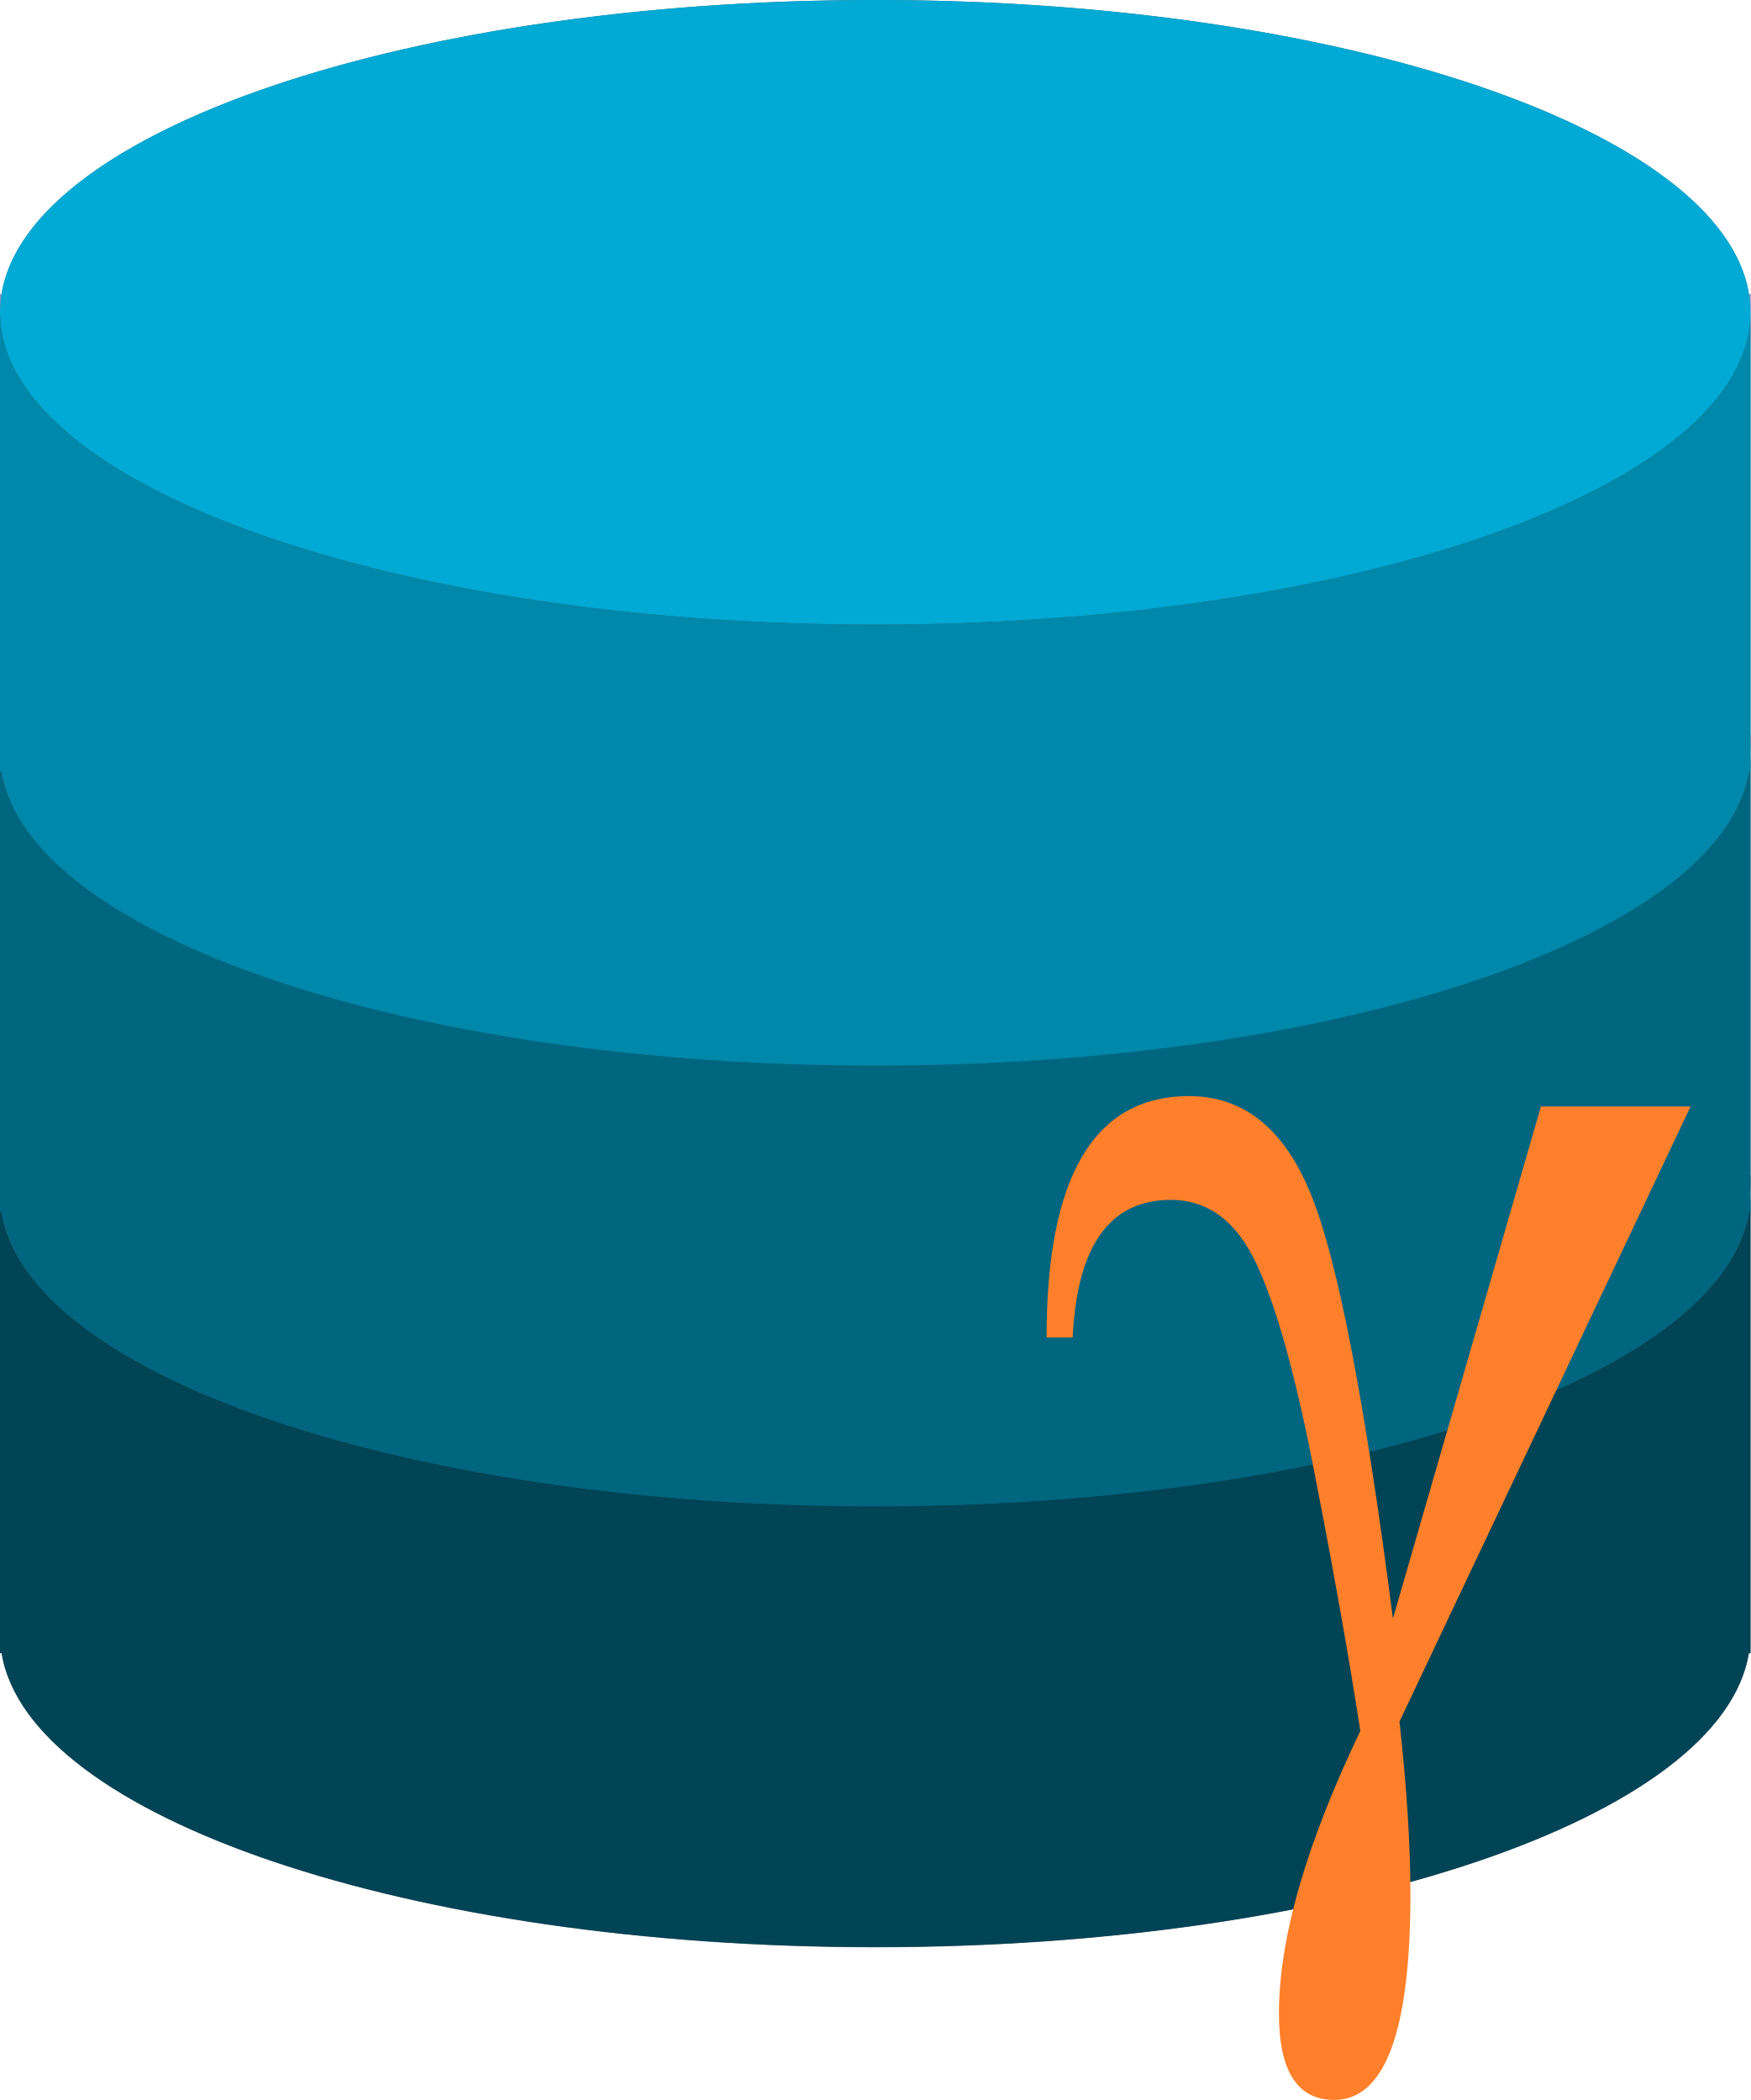
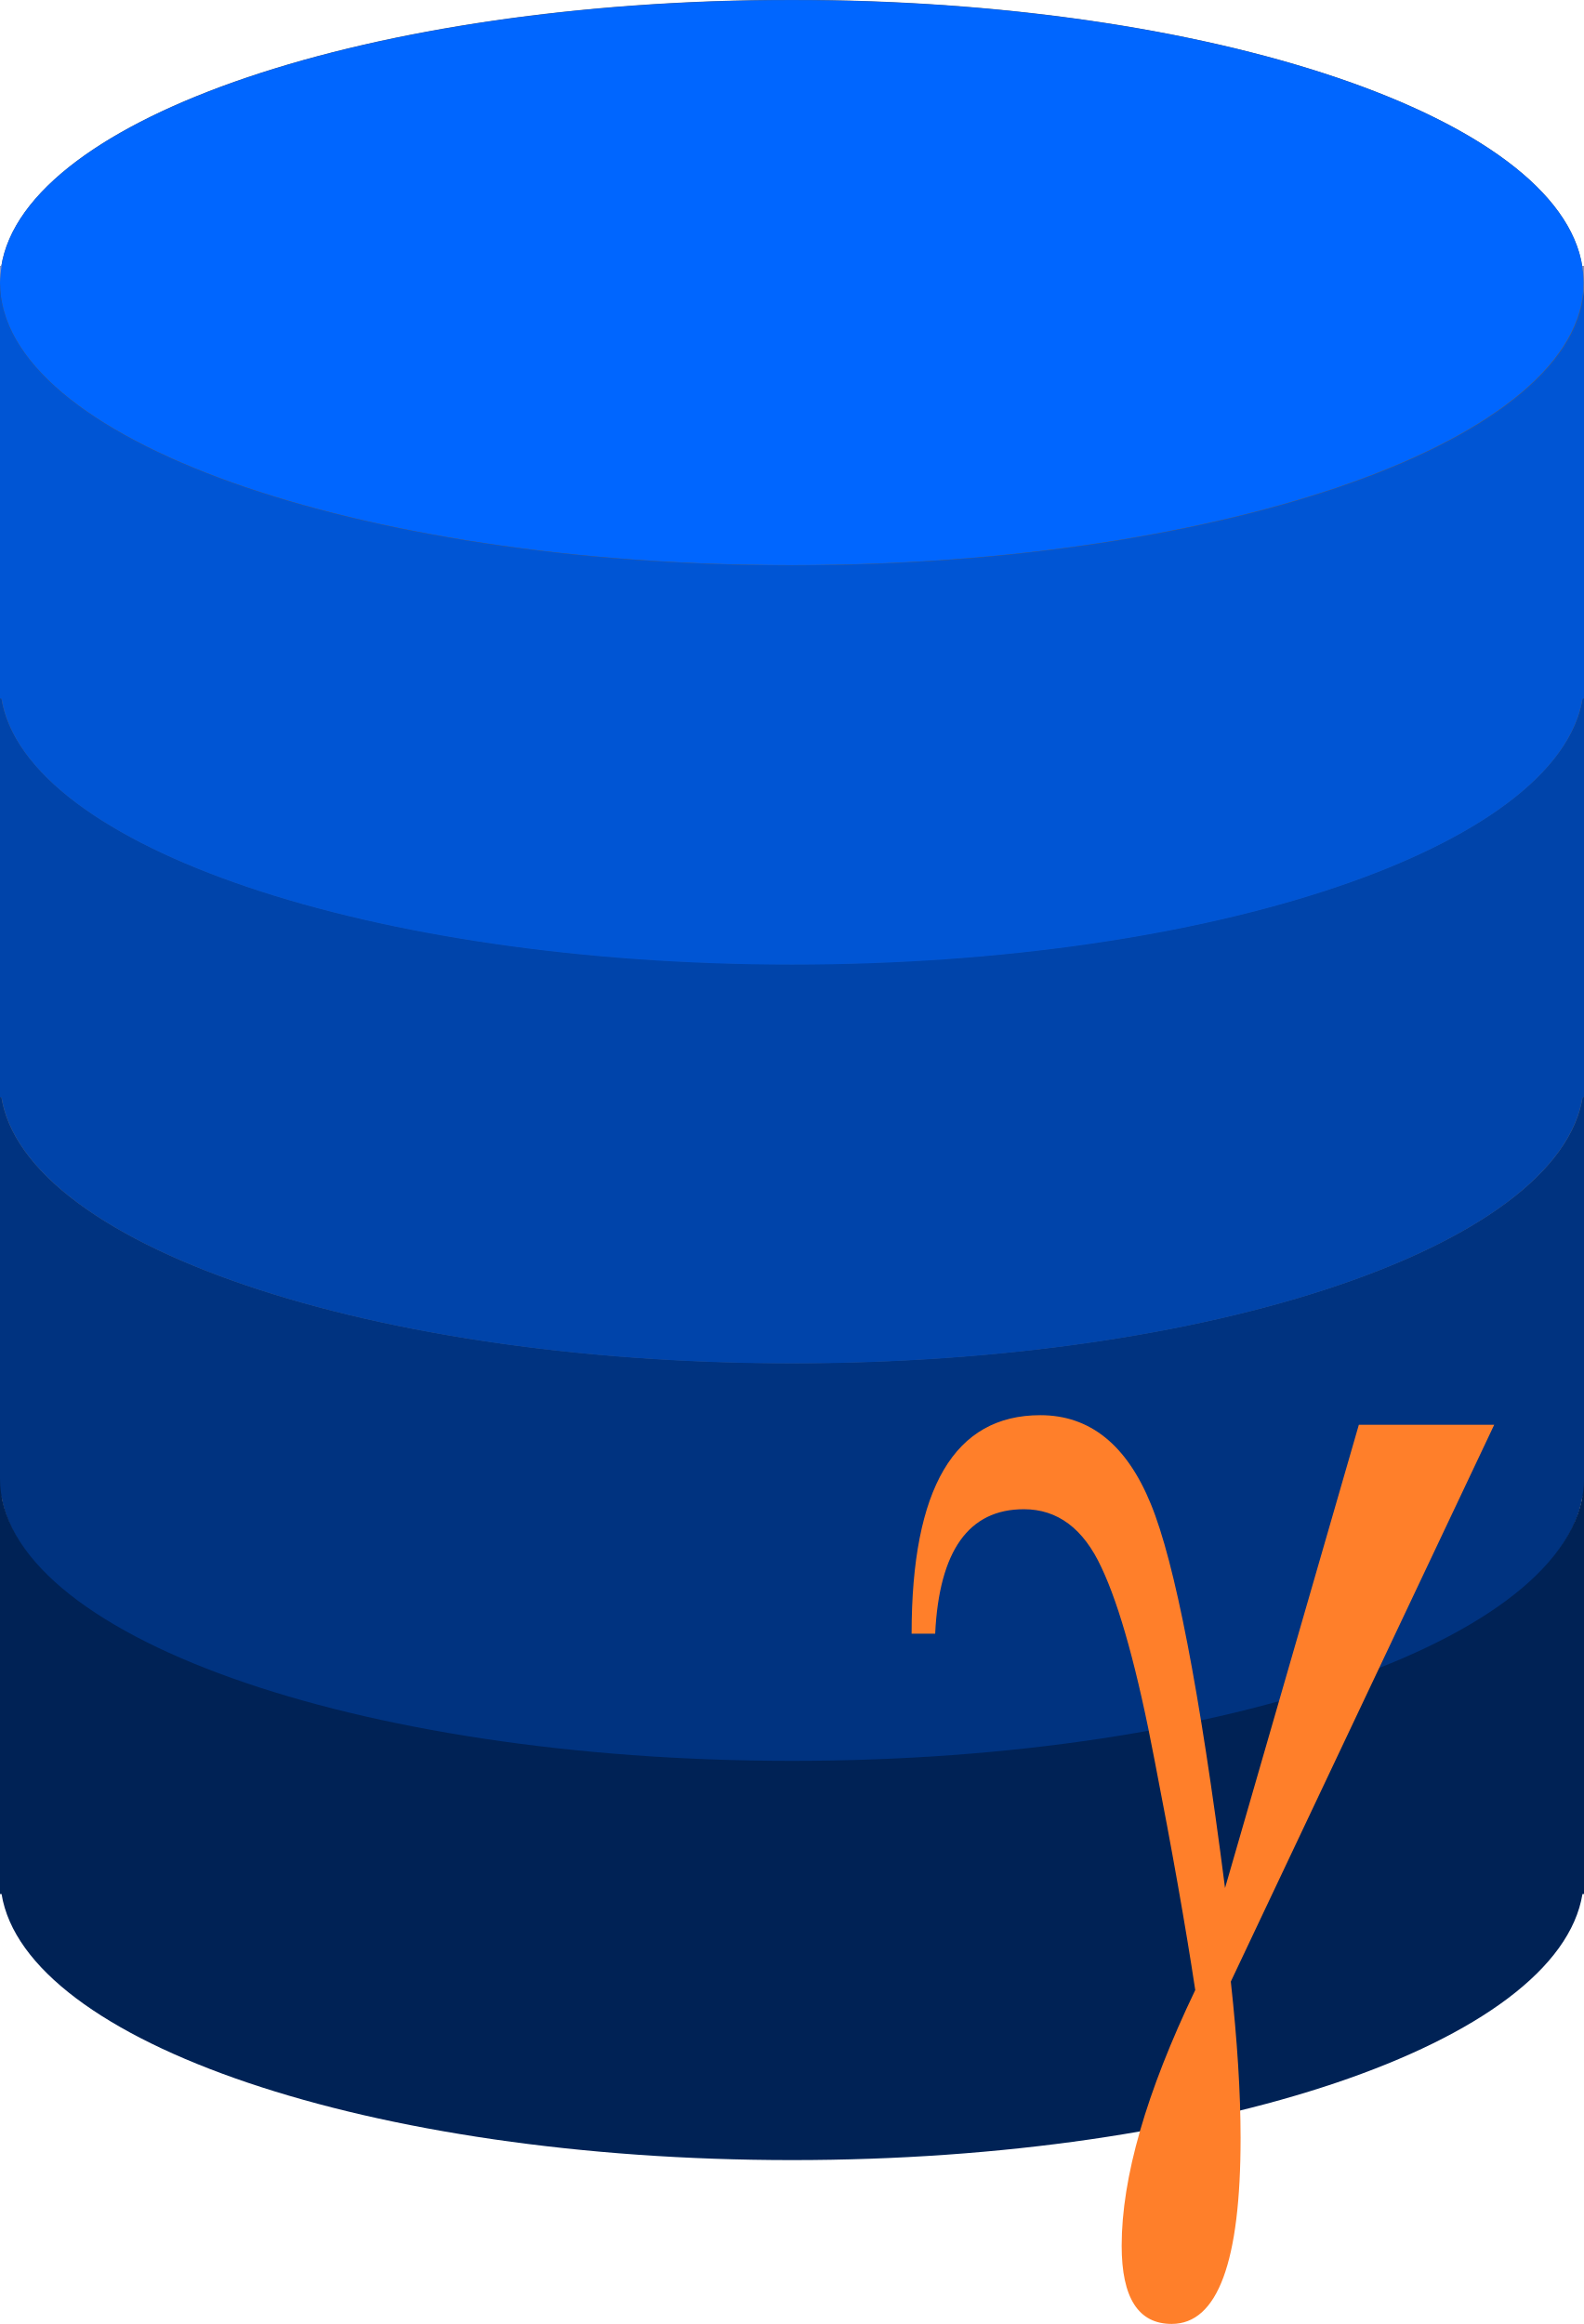
- <svg xmlns="http://www.w3.org/2000/svg" width="100" height="120" version="1.1" viewBox="0 0 7.125 8.55" xml:space="preserve">
-   <g transform="matrix(.94876 0 0 .95602 3.814e-5 -2.4442e-5)">
-     <g stroke-width=".156">
-       <path d="m7.503 1.252c-0.114-0.698-1.748-1.252-3.748-1.252s-3.633 0.554-3.748 1.252h-0.007v5.789h0.007c0.114 0.698 1.748 1.252 3.748 1.252s3.633-0.554 3.748-1.252h0.007v-5.789z" fill="#545e73" />
-       <path d="m3.52e-5 5.006v0.078c0-0.026 0.003-0.052 0.007-0.078z" fill="#38454f" />
-       <path d="m7.503 5.006c0.004 0.026 0.007 0.052 0.007 0.078v-0.078z" fill="#38454f" />
-       <path d="m3.52e-5 3.129v0.078c0-0.026 0.003-0.052 0.007-0.078z" fill="#556080" />
-       <path d="m7.503 3.129c0.004 0.026 0.007 0.052 0.007 0.078v-0.078z" fill="#556080" />
-       <ellipse cx="3.755" cy="1.33" rx="3.755" ry="1.33" fill="#00aad4" />
-       <path d="m3.755 6.414c-2.074 0-3.755-0.595-3.755-1.33v1.956h0.007c0.114 0.698 1.748 1.252 3.748 1.252s3.633-0.554 3.748-1.252h0.007v-1.956c0 0.734-1.681 1.33-3.755 1.33z" fill="#045" />
-       <path d="m3.755 4.537c-2.074 0-3.755-0.595-3.755-1.33v1.956h0.007c0.114 0.698 1.748 1.252 3.748 1.252s3.633-0.554 3.748-1.252h0.007v-1.956c0 0.734-1.681 1.33-3.755 1.33z" fill="#006680" />
-       <path d="m3.755 2.66c-2.074 0-3.755-0.595-3.755-1.33v1.956h0.007c0.114 0.698 1.748 1.252 3.748 1.252s3.633-0.554 3.748-1.252h0.007v-1.956c0 0.734-1.681 1.33-3.755 1.33z" fill="#08a" />
-       <path d="m3.52e-5 1.252v0.078c0-0.026 0.003-0.052 0.007-0.078z" fill="#8697cb" />
-       <path d="m7.503 1.252c0.004 0.026 0.007 0.052 0.007 0.078v-0.078z" fill="#8697cb" />
+ <svg xmlns="http://www.w3.org/2000/svg" width="99.999" height="146.73" version="1.1" viewBox="0 0 7.125 10.454" xml:space="preserve">
+   <g transform="translate(0 -3.3316e-5)">
+     <g stroke-width=".149">
+       <path d="m7.118 1.196c-0.108-0.667-1.659-1.197-3.556-1.197s-3.447 0.529-3.556 1.197h-0.007v5.534h0.007c0.108 0.667 1.659 1.197 3.556 1.197s3.447-0.529 3.556-1.197h0.007v-5.534z" fill="#545e73" />
+       <path d="m7.1536e-5 4.786v0.075c0-0.025 0.003-0.05 0.007-0.075z" fill="#38454f" />
+       <path d="m7.118 4.786c4e-3 0.025 0.007 0.05 0.007 0.075v-0.075z" fill="#38454f" />
+       <path d="m7.1536e-5 2.991v0.075c0-0.025 0.003-0.05 0.007-0.075z" fill="#556080" />
+       <path d="m7.118 2.991c4e-3 0.025 0.007 0.05 0.007 0.075v-0.075z" fill="#556080" />
+       <ellipse cx="3.562" cy="1.271" rx="3.562" ry="1.271" fill="#06f" />
+       <path d="m3.562 6.132c-1.967 0-3.562-0.569-3.562-1.271v1.87h0.007c0.108 0.667 1.659 1.197 3.556 1.197s3.447-0.529 3.556-1.197h0.007v-1.87c0 0.702-1.595 1.271-3.562 1.271z" fill="#003380" />
+       <path d="m3.562 4.337c-1.967 0-3.562-0.569-3.562-1.271v1.87h0.007c0.108 0.667 1.659 1.197 3.556 1.197s3.447-0.529 3.556-1.197h0.007v-1.87c0 0.702-1.595 1.271-3.562 1.271z" fill="#04a" />
+       <path d="m3.562 2.543c-1.967 0-3.562-0.569-3.562-1.271v1.87h0.007c0.108 0.667 1.659 1.197 3.556 1.197s3.447-0.529 3.556-1.197h0.007v-1.87c0 0.702-1.595 1.271-3.562 1.271z" fill="#0055d4" />
+       <path d="m7.1536e-5 1.196v0.075c0-0.025 0.003-0.05 0.007-0.075z" fill="#8697cb" />
+       <path d="m7.118 1.196c4e-3 0.025 0.007 0.05 0.007 0.075v-0.075z" fill="#8697cb" />
+       <path d="m3.562 7.921c-1.967 0-3.562-0.569-3.562-1.271v1.87h0.007c0.108 0.667 1.659 1.197 3.556 1.197s3.447-0.529 3.556-1.197h0.007v-1.87c0 0.702-1.595 1.271-3.562 1.271z" fill="#025" />
    </g>
-     <path d="m6.611 4.712h0.642l-1.249 2.62q0.047 0.421 0.047 0.735 0 0.876-0.327 0.876-0.237 0-0.237-0.368 0-0.48 0.349-1.203-0.069-0.449-0.193-1.081-0.122-0.633-0.252-0.907-0.128-0.274-0.368-0.274-0.393 0-0.421 0.586h-0.112q0-1.028 0.611-1.028 0.352 0 0.523 0.418 0.171 0.414 0.352 1.807z" fill="#ff7f2a" filter="url(#editing-jagged-67)" stroke-width=".017" />
+     <path d="m6.113 6.409h0.609l-1.185 2.505q0.044 0.402 0.044 0.703 0 0.837-0.31 0.837-0.225 0-0.225-0.352 0-0.459 0.331-1.15-0.065-0.429-0.183-1.034-0.115-0.605-0.239-0.867-0.121-0.262-0.349-0.262-0.372 0-0.399 0.56h-0.106q0-0.983 0.579-0.983 0.334 0 0.497 0.399 0.163 0.396 0.334 1.728z" fill="#ff7f2a" filter="url(#editing-jagged-67)" stroke-width=".016" />
  </g>
</svg>
